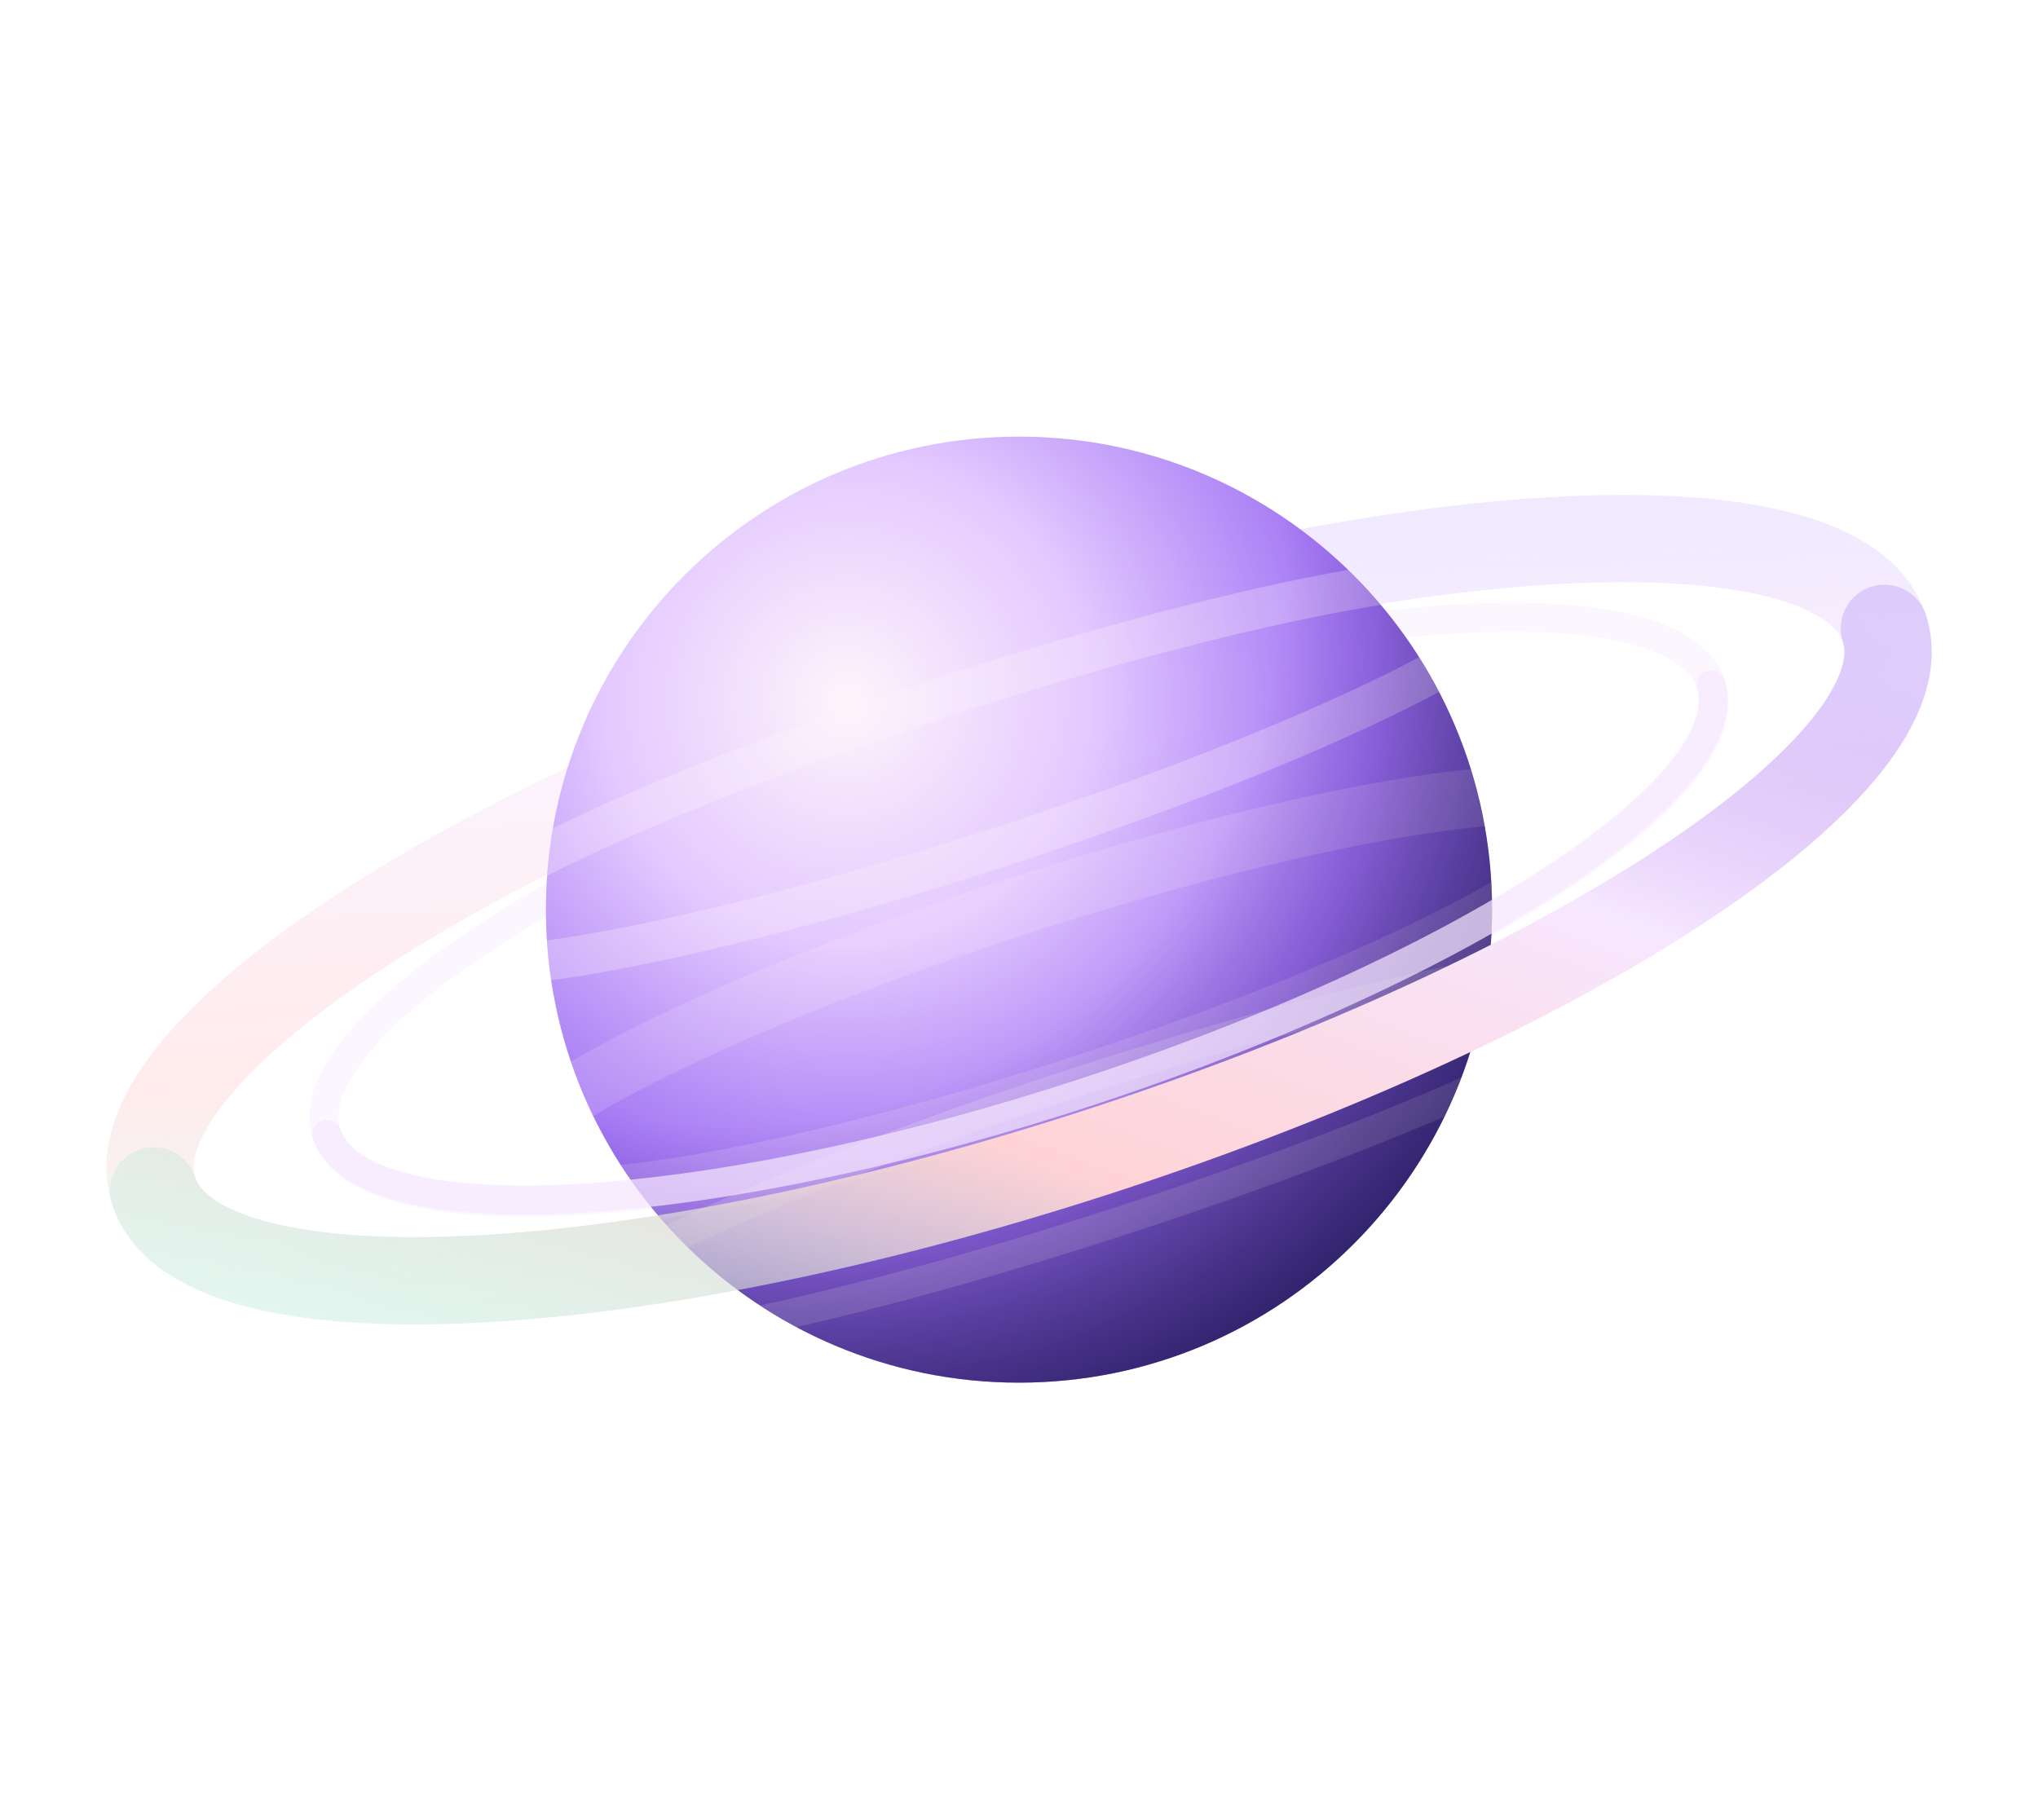
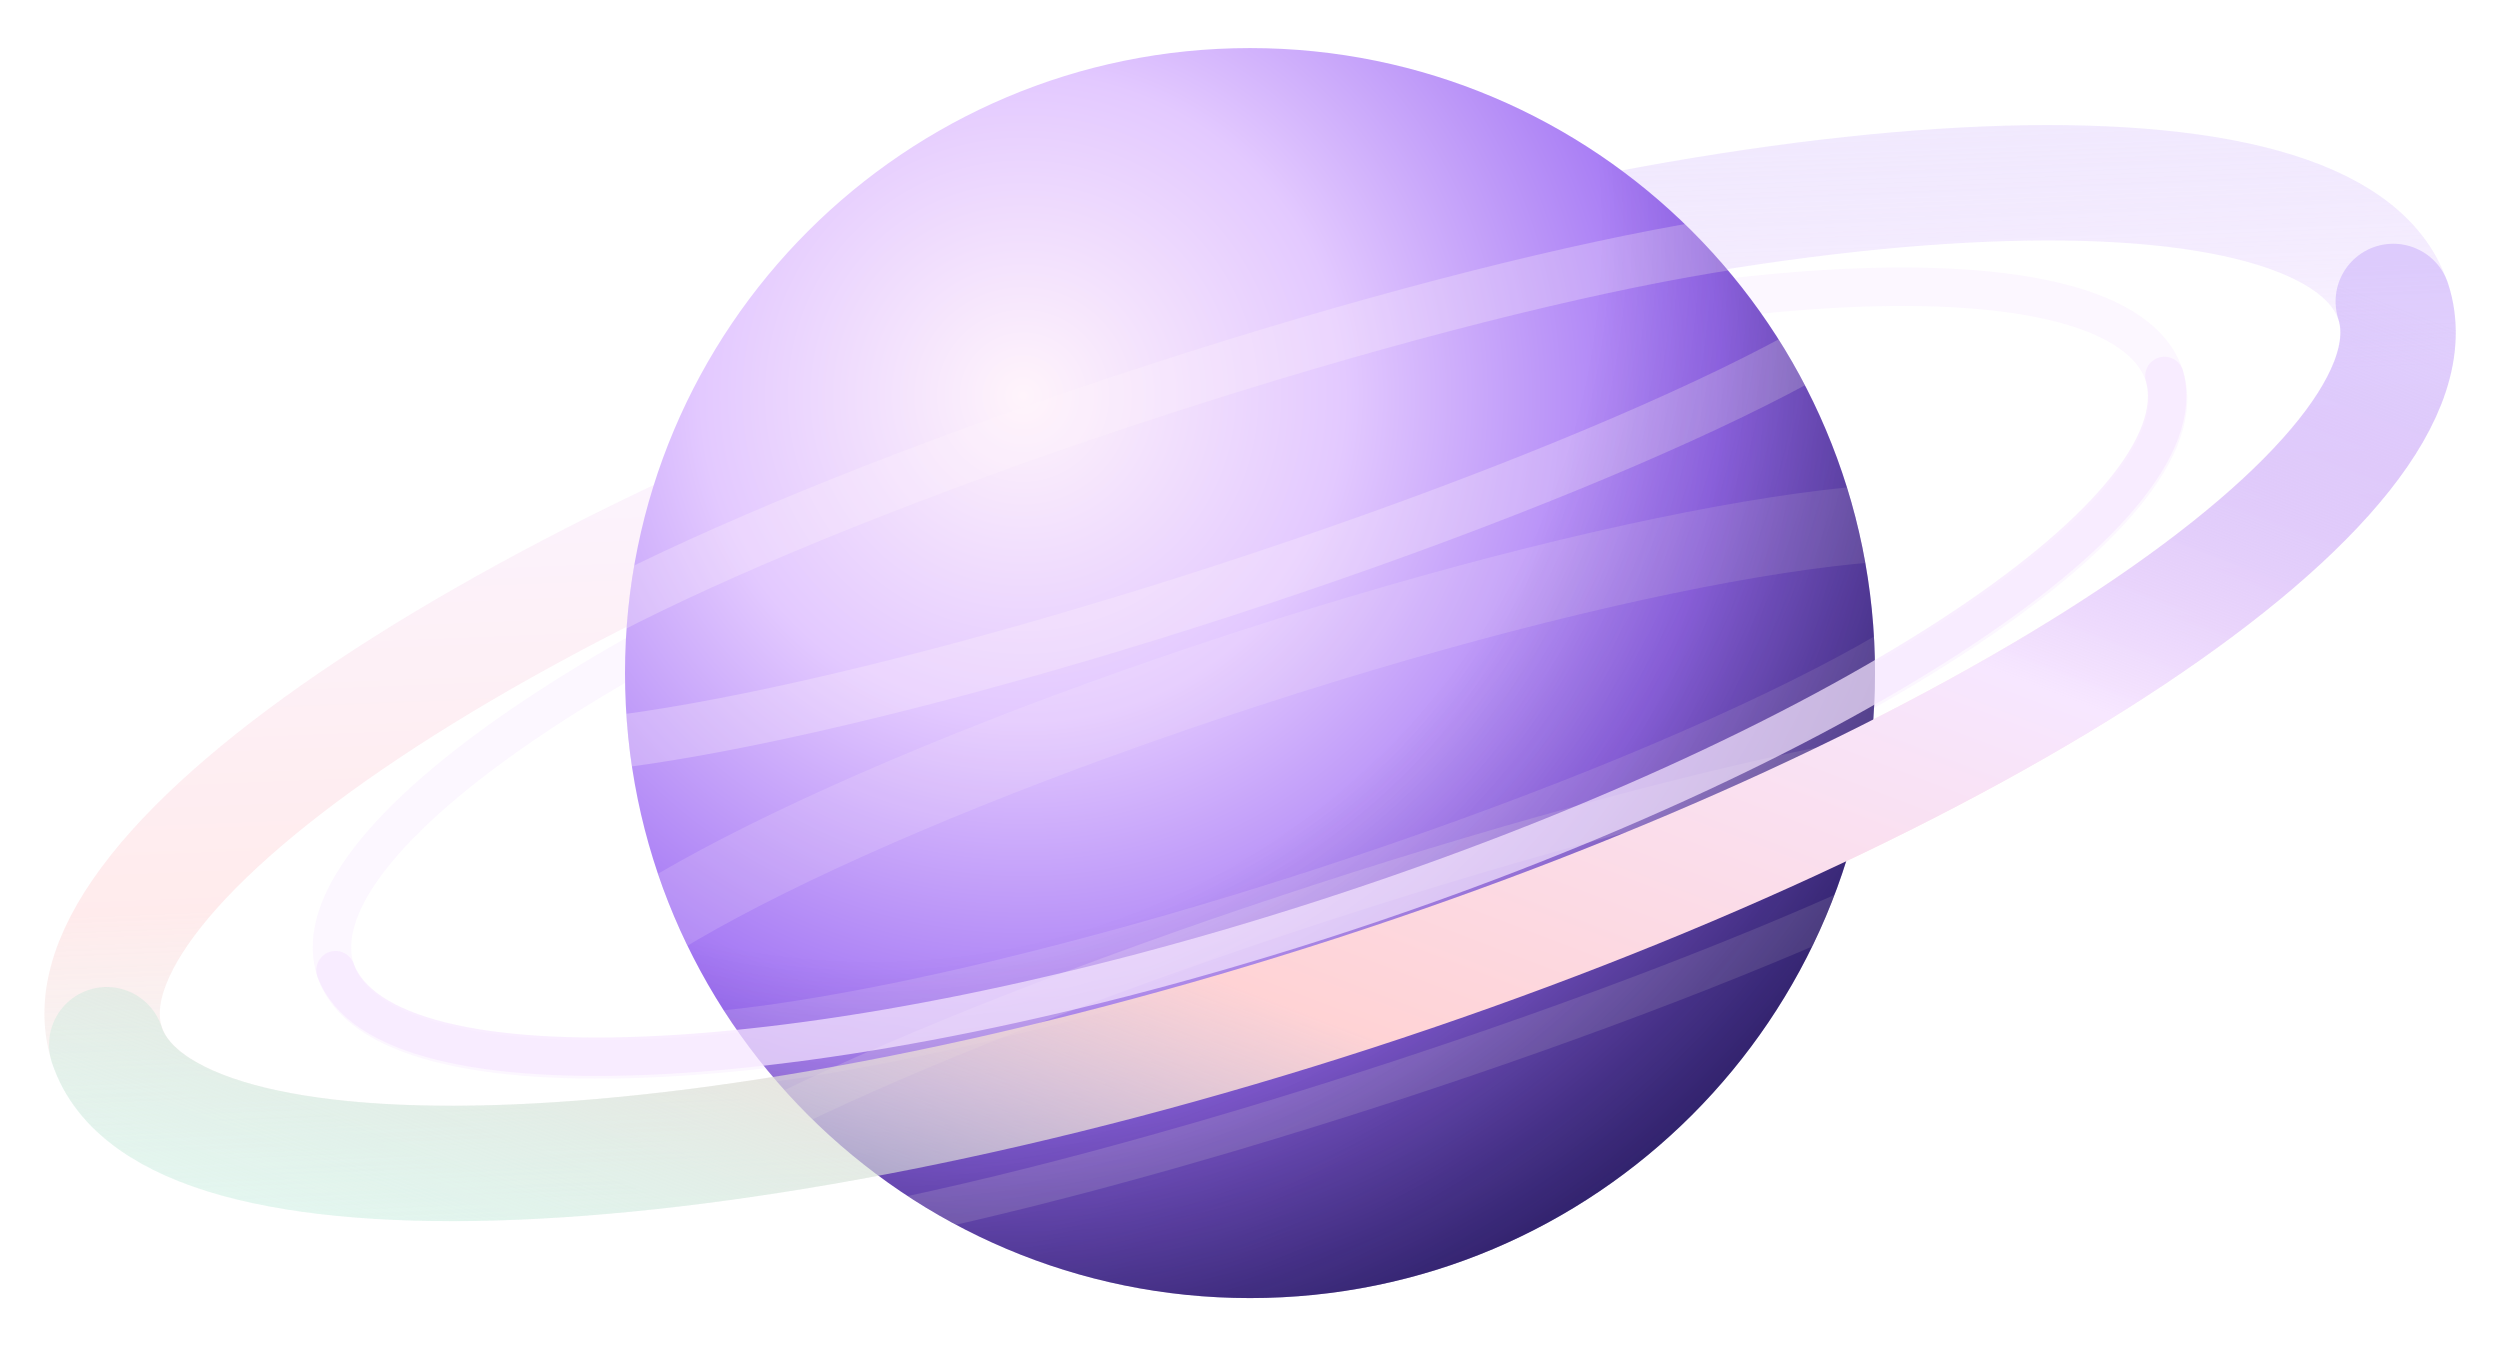
- <svg xmlns="http://www.w3.org/2000/svg" viewBox="4 8 56 50">
+ <svg xmlns="http://www.w3.org/2000/svg" viewBox="6 19 52 28">
  <defs>
    <radialGradient id="cielo" cx=".35" cy=".25" r=".95">
      <stop offset="0" stop-color="#3a2a85" />
      <stop offset=".55" stop-color="#1c1450" />
      <stop offset="1" stop-color="#0b0820" />
    </radialGradient>
    <radialGradient id="esfera" cx=".32" cy=".28" r=".85">
      <stop offset="0" stop-color="#fff4fb" />
      <stop offset=".3" stop-color="#e3c9ff" />
      <stop offset=".65" stop-color="#9b6cf2" />
      <stop offset="1" stop-color="#2e2275" />
    </radialGradient>
    <linearGradient id="anillo" x1="0" y1="1" x2="1" y2="0">
      <stop offset="0" stop-color="#bdf0df" stop-opacity=".3" />
      <stop offset=".35" stop-color="#ffd3d5" />
      <stop offset=".7" stop-color="#f7e7ff" />
      <stop offset="1" stop-color="#b18cf8" stop-opacity=".35" />
    </linearGradient>
    <radialGradient id="halo" cx=".5" cy=".5" r=".5">
      <stop offset="0" stop-color="#b18cf8" stop-opacity=".55" />
      <stop offset="1" stop-color="#b18cf8" stop-opacity="0" />
    </radialGradient>
    <radialGradient id="noche" cx=".2" cy=".15" r="1.05">
      <stop offset=".55" stop-color="#170f40" stop-opacity="0" />
      <stop offset="1" stop-color="#170f40" stop-opacity=".55" />
    </radialGradient>
    <clipPath id="disco">
      <circle cx="32" cy="33" r="13" />
    </clipPath>
  </defs>
  <g transform="rotate(-18 32 33)" fill="none">
    <ellipse cx="32" cy="33" rx="25" ry="7" stroke="url(#anillo)" stroke-width="2.4" opacity=".45" />
    <ellipse cx="32" cy="33" rx="20" ry="5.4" stroke="#f7e7ff" stroke-width=".8" opacity=".35" />
  </g>
  <circle cx="32" cy="33" r="13" fill="url(#esfera)" />
  <g clip-path="url(#disco)" transform="rotate(-18 32 33)" fill="none" stroke="#fff4fb">
    <ellipse cx="32" cy="29" rx="16" ry="2.2" stroke-width="1.1" opacity=".28" />
    <ellipse cx="32" cy="35.5" rx="16" ry="2.6" stroke-width="1.6" opacity=".16" />
    <ellipse cx="32" cy="40" rx="16" ry="2" stroke-width=".8" opacity=".2" />
  </g>
  <circle cx="32" cy="33" r="13" fill="url(#noche)" />
  <g fill="none" stroke-linecap="round">
    <path d="M8.22 40.73A25 7 -18 0 0 55.78 25.27" stroke="url(#anillo)" stroke-width="2.4" />
    <path d="M12.98 39.18A20 5.4 -18 0 0 51.02 26.82" stroke="#f7e7ff" stroke-width=".8" opacity=".7" />
  </g>
</svg>
